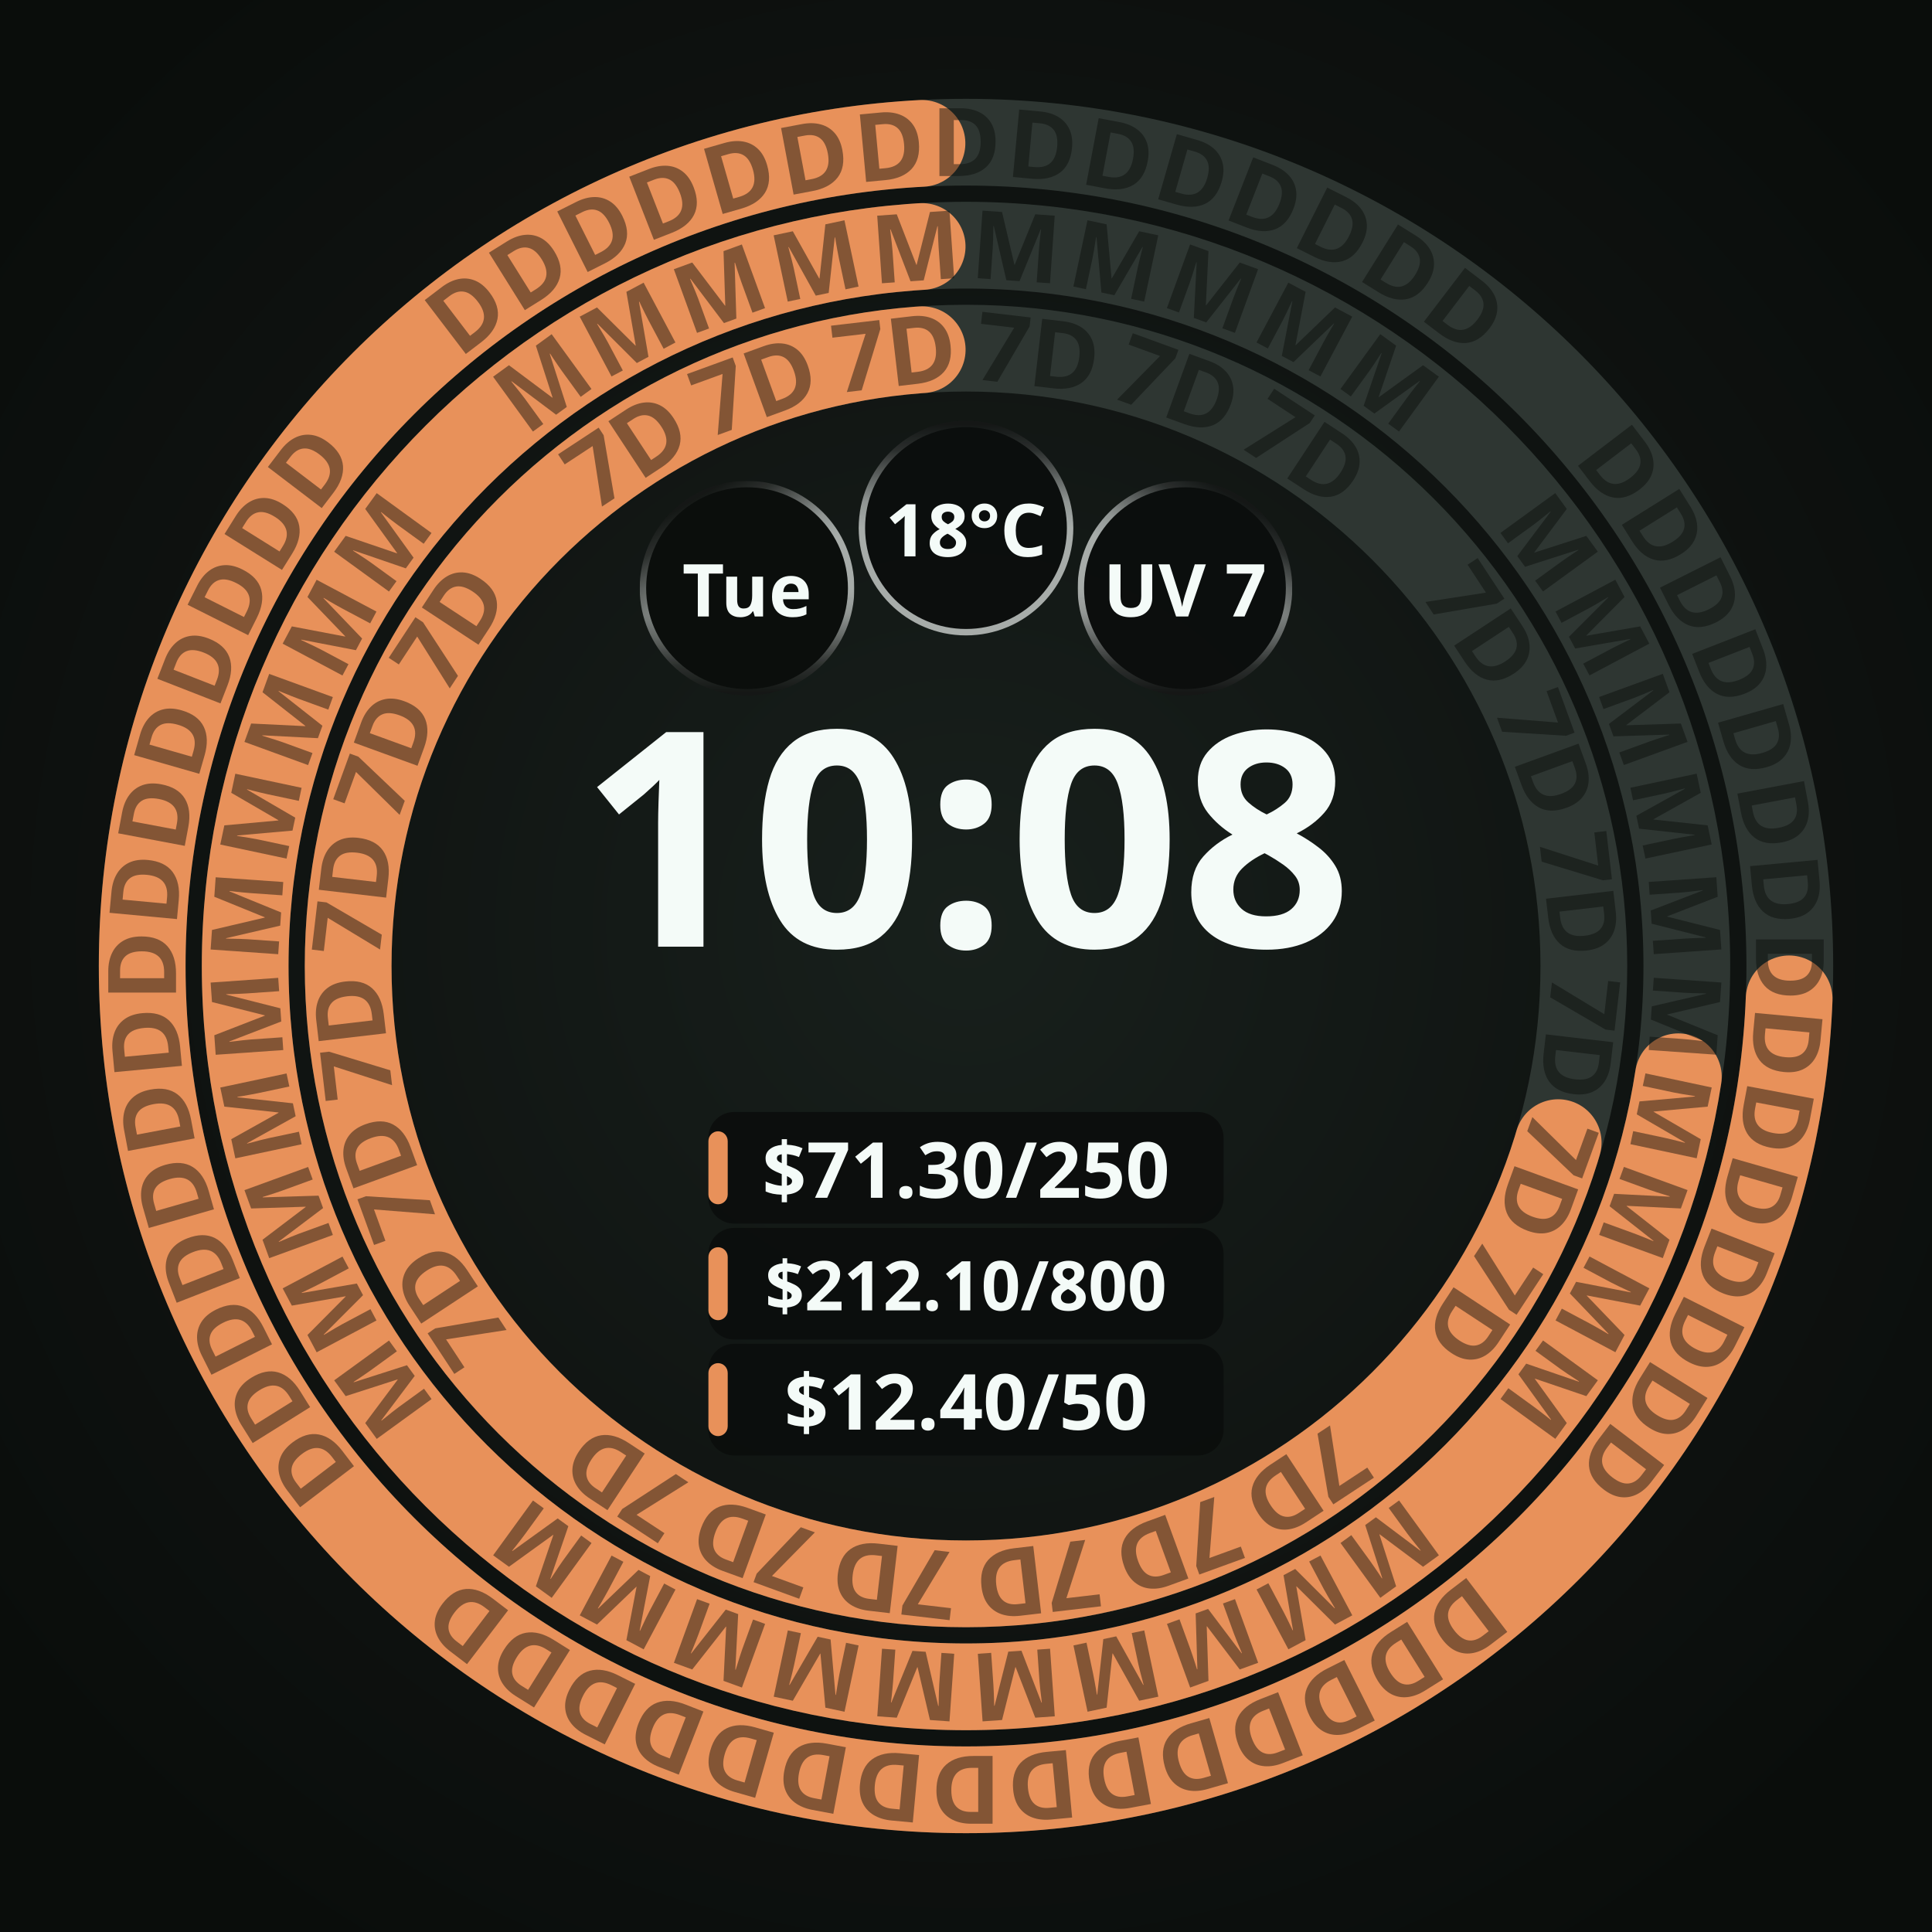
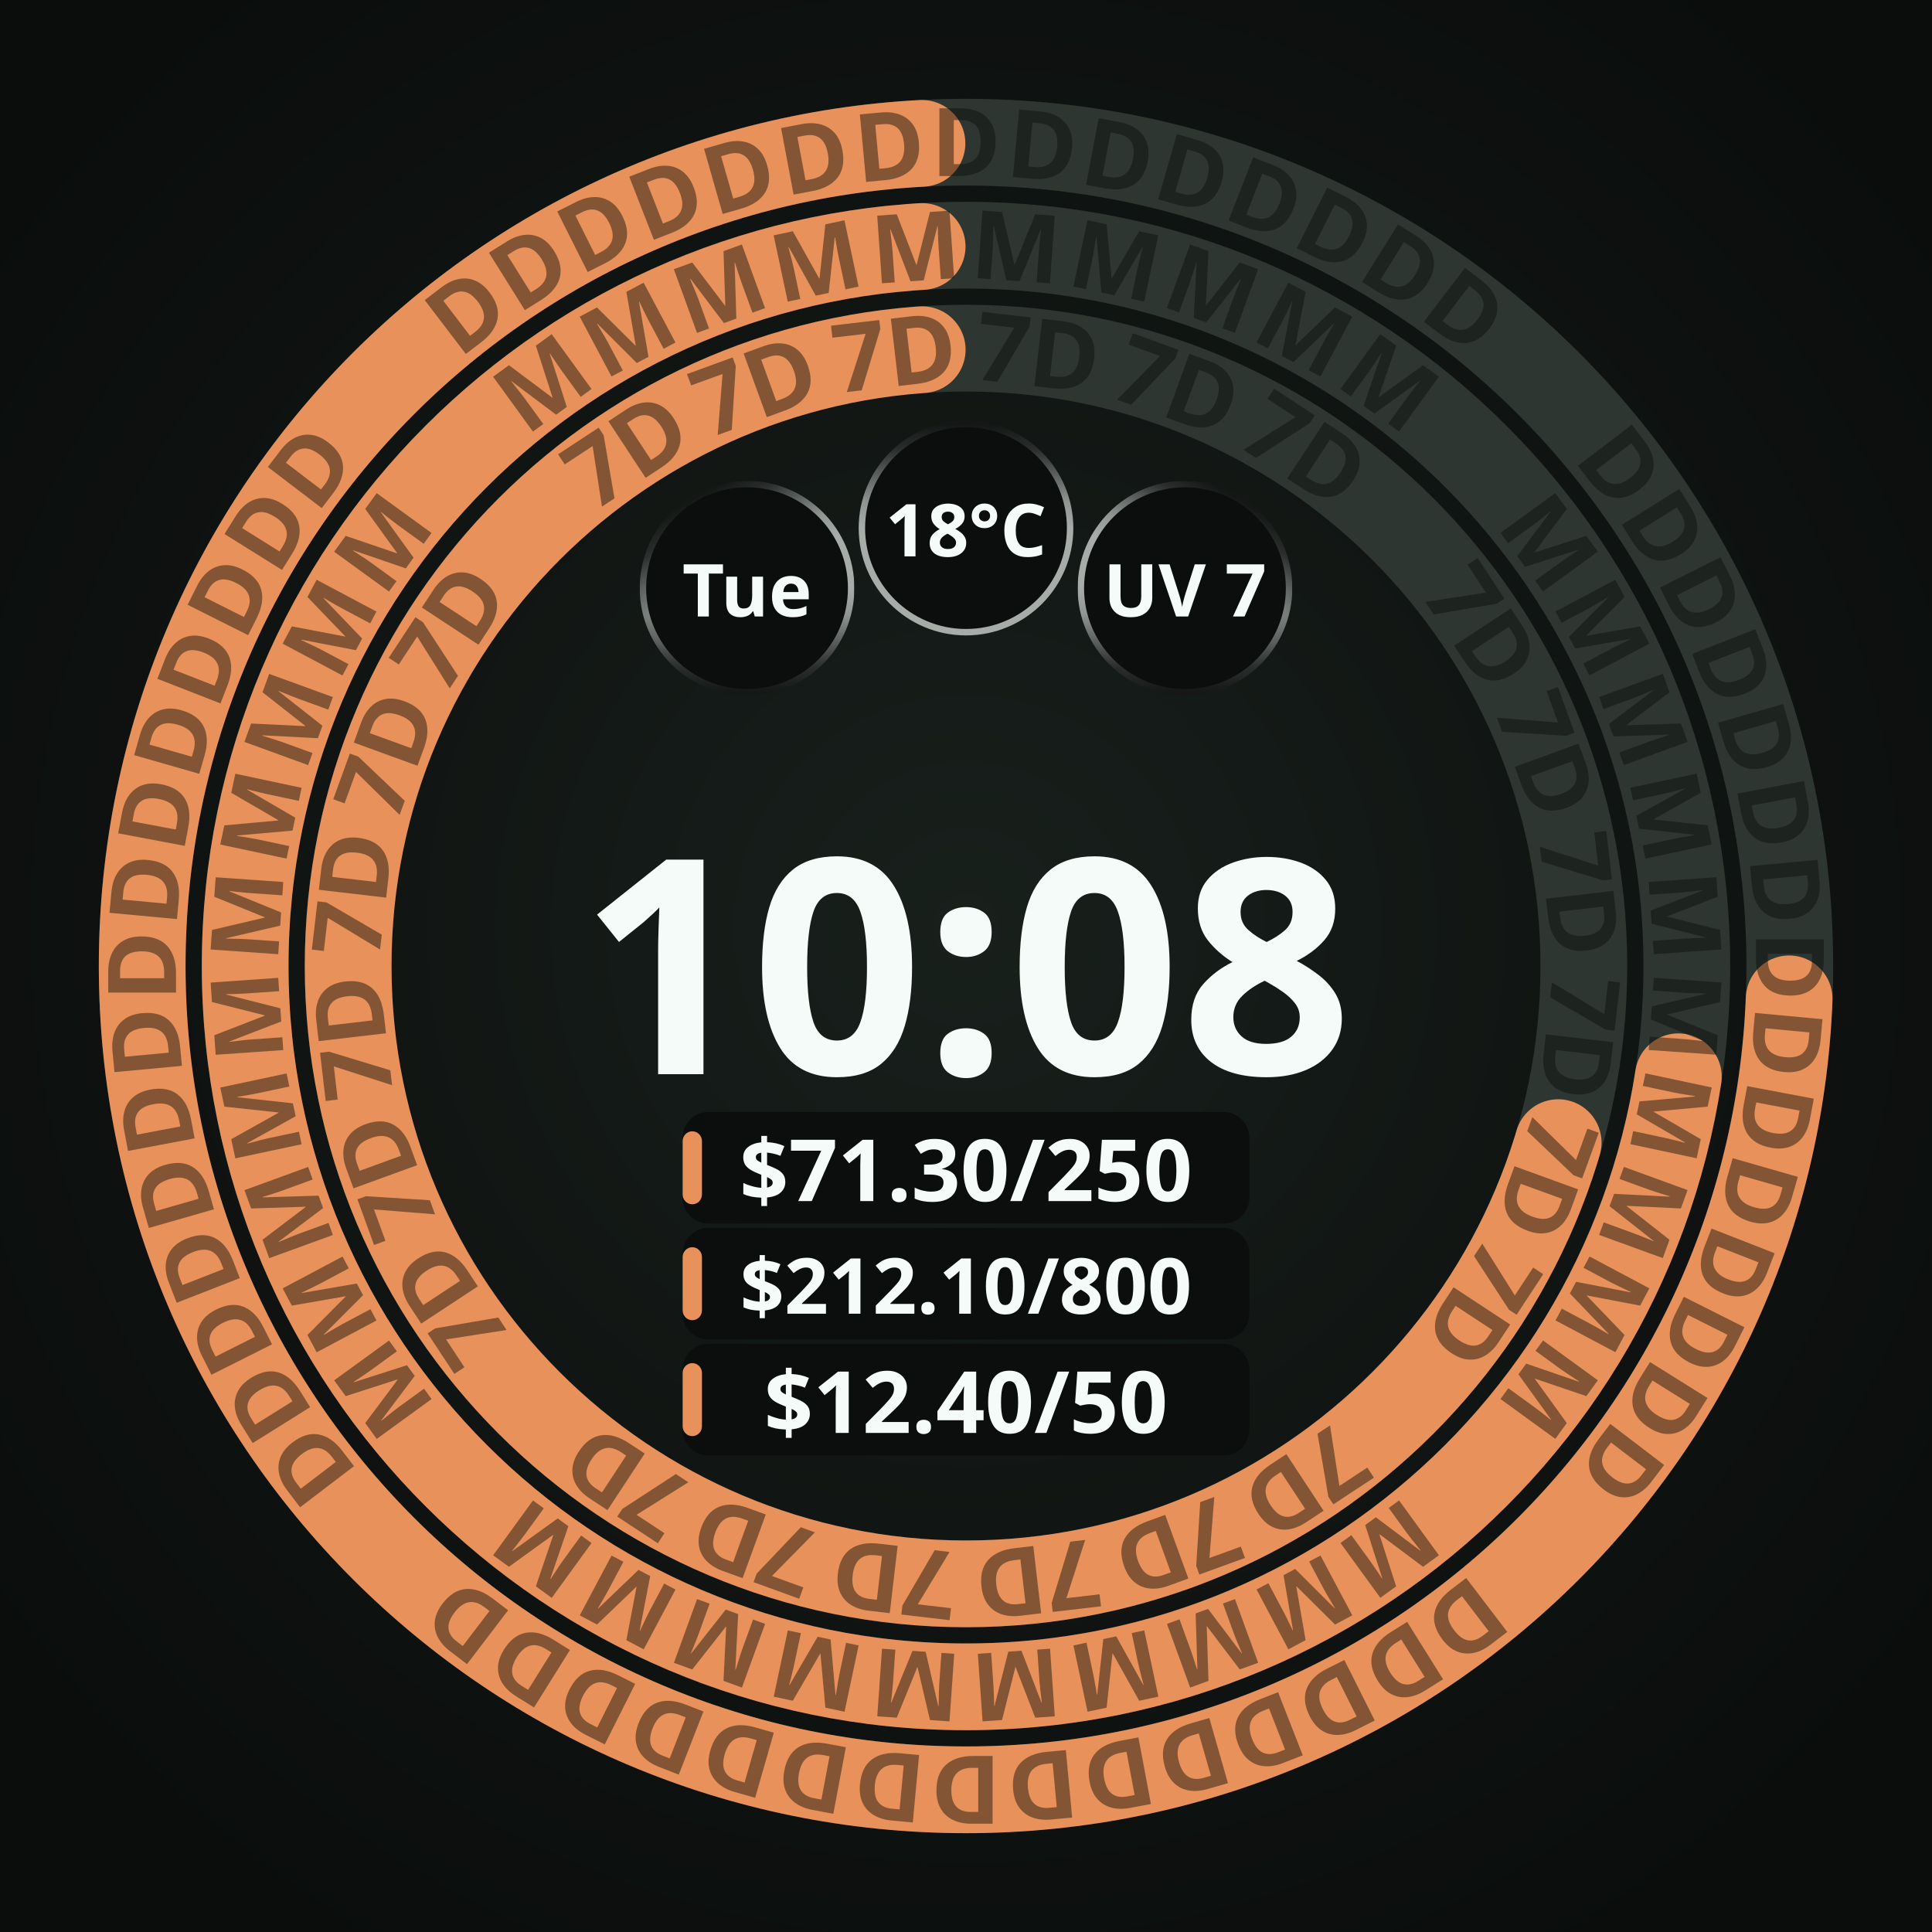
<svg xmlns="http://www.w3.org/2000/svg" width="450" height="450" viewBox="0 0 450 450" role="img" aria-label="Round · 3 budget periods · one connection">
  <defs>
    <radialGradient id="lift" cx="50%" cy="48%" r="62%">
      <stop offset="0%" stop-color="#18201C" />
      <stop offset="55%" stop-color="#101412" />
      <stop offset="100%" stop-color="#0A0D0B" />
    </radialGradient>
    <radialGradient id="cellRecess" cx="50%" cy="50%" r="50%">
      <stop offset="0%" stop-color="#0B0E0C" />
      <stop offset="55%" stop-color="#0B0E0C" />
      <stop offset="100%" stop-color="#242A27" />
    </radialGradient>
  </defs>
  <rect width="450" height="450" fill="url(#lift)" />
  <circle cx="225" cy="225" r="143.91" fill="none" stroke="#2E3632" stroke-width="20.205" />
  <circle cx="225" cy="225" r="143.91" fill="none" stroke="#E8915A" stroke-width="20.205" stroke-linecap="round" stroke-dasharray="626.31 904.21" stroke-dashoffset="-267.80" transform="rotate(-90 225 225)" />
  <g font-family="Noto Sans, sans-serif" font-size="22.1" font-weight="700" fill="#0A0D0B" fill-opacity="0.45" text-anchor="middle">
    <text x="225" y="89.0" transform="rotate(56.67 225 225)">7D</text>
    <text x="225" y="89.0" transform="rotate(70.00 225 225)">7D</text>
    <text x="225" y="89.0" transform="rotate(83.33 225 225)">7D</text>
    <text x="225" y="89.0" transform="rotate(96.67 225 225)">7D</text>
    <text x="225" y="89.0" transform="rotate(110.00 225 225)">7D</text>
    <text x="225" y="89.0" transform="rotate(123.33 225 225)">7D</text>
    <text x="225" y="89.0" transform="rotate(146.67 225 225)">7D</text>
    <text x="225" y="89.0" transform="rotate(160.00 225 225)">7D</text>
    <text x="225" y="89.0" transform="rotate(173.33 225 225)">7D</text>
    <text x="225" y="89.0" transform="rotate(186.67 225 225)">7D</text>
    <text x="225" y="89.0" transform="rotate(200.00 225 225)">7D</text>
    <text x="225" y="89.0" transform="rotate(213.33 225 225)">7D</text>
    <text x="225" y="89.0" transform="rotate(236.67 225 225)">7D</text>
    <text x="225" y="89.0" transform="rotate(250.00 225 225)">7D</text>
    <text x="225" y="89.0" transform="rotate(263.33 225 225)">7D</text>
    <text x="225" y="89.0" transform="rotate(276.67 225 225)">7D</text>
    <text x="225" y="89.0" transform="rotate(290.00 225 225)">7D</text>
    <text x="225" y="89.0" transform="rotate(303.33 225 225)">7D</text>
    <text x="225" y="89.0" transform="rotate(326.67 225 225)">7D</text>
    <text x="225" y="89.0" transform="rotate(340.00 225 225)">7D</text>
    <text x="225" y="89.0" transform="rotate(353.33 225 225)">7D</text>
    <text x="225" y="89.0" transform="rotate(366.67 225 225)">7D</text>
    <text x="225" y="89.0" transform="rotate(380.00 225 225)">7D</text>
    <text x="225" y="89.0" transform="rotate(393.33 225 225)">7D</text>
  </g>
  <circle cx="225" cy="225" r="167.895" fill="none" stroke="#2E3632" stroke-width="20.205" />
  <circle cx="225" cy="225" r="167.895" fill="none" stroke="#E8915A" stroke-width="20.205" stroke-linecap="round" stroke-dasharray="755.16 1054.92" stroke-dashoffset="-289.66" transform="rotate(-90 225 225)" />
  <g font-family="Noto Sans, sans-serif" font-size="22.1" font-weight="700" fill="#0A0D0B" fill-opacity="0.45" text-anchor="middle">
    <text x="225" y="65.0" transform="rotate(54.00 225 225)">M</text>
    <text x="225" y="65.0" transform="rotate(62.00 225 225)">M</text>
    <text x="225" y="65.0" transform="rotate(70.00 225 225)">M</text>
    <text x="225" y="65.0" transform="rotate(78.00 225 225)">M</text>
    <text x="225" y="65.0" transform="rotate(86.00 225 225)">M</text>
    <text x="225" y="65.0" transform="rotate(94.00 225 225)">M</text>
    <text x="225" y="65.0" transform="rotate(102.00 225 225)">M</text>
    <text x="225" y="65.0" transform="rotate(110.00 225 225)">M</text>
    <text x="225" y="65.0" transform="rotate(118.00 225 225)">M</text>
    <text x="225" y="65.0" transform="rotate(126.00 225 225)">M</text>
    <text x="225" y="65.0" transform="rotate(144.00 225 225)">M</text>
    <text x="225" y="65.0" transform="rotate(152.00 225 225)">M</text>
    <text x="225" y="65.0" transform="rotate(160.00 225 225)">M</text>
    <text x="225" y="65.0" transform="rotate(168.00 225 225)">M</text>
    <text x="225" y="65.0" transform="rotate(176.00 225 225)">M</text>
    <text x="225" y="65.0" transform="rotate(184.00 225 225)">M</text>
    <text x="225" y="65.0" transform="rotate(192.00 225 225)">M</text>
    <text x="225" y="65.0" transform="rotate(200.00 225 225)">M</text>
    <text x="225" y="65.0" transform="rotate(208.00 225 225)">M</text>
    <text x="225" y="65.0" transform="rotate(216.00 225 225)">M</text>
    <text x="225" y="65.0" transform="rotate(234.00 225 225)">M</text>
    <text x="225" y="65.0" transform="rotate(242.00 225 225)">M</text>
    <text x="225" y="65.0" transform="rotate(250.00 225 225)">M</text>
    <text x="225" y="65.0" transform="rotate(258.00 225 225)">M</text>
    <text x="225" y="65.0" transform="rotate(266.00 225 225)">M</text>
    <text x="225" y="65.0" transform="rotate(274.00 225 225)">M</text>
    <text x="225" y="65.0" transform="rotate(282.00 225 225)">M</text>
    <text x="225" y="65.0" transform="rotate(290.00 225 225)">M</text>
    <text x="225" y="65.0" transform="rotate(298.00 225 225)">M</text>
    <text x="225" y="65.0" transform="rotate(306.00 225 225)">M</text>
    <text x="225" y="65.0" transform="rotate(324.00 225 225)">M</text>
    <text x="225" y="65.0" transform="rotate(332.00 225 225)">M</text>
    <text x="225" y="65.0" transform="rotate(340.00 225 225)">M</text>
    <text x="225" y="65.0" transform="rotate(348.00 225 225)">M</text>
    <text x="225" y="65.0" transform="rotate(356.00 225 225)">M</text>
    <text x="225" y="65.0" transform="rotate(364.00 225 225)">M</text>
    <text x="225" y="65.0" transform="rotate(372.00 225 225)">M</text>
    <text x="225" y="65.0" transform="rotate(380.00 225 225)">M</text>
    <text x="225" y="65.0" transform="rotate(388.00 225 225)">M</text>
    <text x="225" y="65.0" transform="rotate(396.00 225 225)">M</text>
  </g>
  <circle cx="225" cy="225" r="191.88" fill="none" stroke="#2E3632" stroke-width="20.205" />
  <circle cx="225" cy="225" r="191.88" fill="none" stroke="#E8915A" stroke-width="20.205" stroke-linecap="round" stroke-dasharray="886.42 1205.62" stroke-dashoffset="-309.10" transform="rotate(-90 225 225)" />
  <g font-family="Noto Sans, sans-serif" font-size="22.1" font-weight="700" fill="#0A0D0B" fill-opacity="0.45" text-anchor="middle">
    <text x="225" y="41.0" transform="rotate(52.67 225 225)">D</text>
    <text x="225" y="41.0" transform="rotate(58.00 225 225)">D</text>
    <text x="225" y="41.0" transform="rotate(63.33 225 225)">D</text>
    <text x="225" y="41.0" transform="rotate(68.67 225 225)">D</text>
    <text x="225" y="41.0" transform="rotate(74.00 225 225)">D</text>
    <text x="225" y="41.0" transform="rotate(79.33 225 225)">D</text>
    <text x="225" y="41.0" transform="rotate(84.67 225 225)">D</text>
    <text x="225" y="41.0" transform="rotate(90.00 225 225)">D</text>
    <text x="225" y="41.0" transform="rotate(95.33 225 225)">D</text>
    <text x="225" y="41.0" transform="rotate(100.67 225 225)">D</text>
    <text x="225" y="41.0" transform="rotate(106.00 225 225)">D</text>
    <text x="225" y="41.0" transform="rotate(111.33 225 225)">D</text>
    <text x="225" y="41.0" transform="rotate(116.67 225 225)">D</text>
    <text x="225" y="41.0" transform="rotate(122.00 225 225)">D</text>
    <text x="225" y="41.0" transform="rotate(127.33 225 225)">D</text>
    <text x="225" y="41.0" transform="rotate(142.67 225 225)">D</text>
    <text x="225" y="41.0" transform="rotate(148.00 225 225)">D</text>
    <text x="225" y="41.0" transform="rotate(153.33 225 225)">D</text>
    <text x="225" y="41.0" transform="rotate(158.67 225 225)">D</text>
    <text x="225" y="41.0" transform="rotate(164.00 225 225)">D</text>
    <text x="225" y="41.0" transform="rotate(169.33 225 225)">D</text>
    <text x="225" y="41.0" transform="rotate(174.67 225 225)">D</text>
    <text x="225" y="41.0" transform="rotate(180.00 225 225)">D</text>
    <text x="225" y="41.0" transform="rotate(185.33 225 225)">D</text>
    <text x="225" y="41.0" transform="rotate(190.67 225 225)">D</text>
    <text x="225" y="41.0" transform="rotate(196.00 225 225)">D</text>
    <text x="225" y="41.0" transform="rotate(201.33 225 225)">D</text>
    <text x="225" y="41.0" transform="rotate(206.67 225 225)">D</text>
    <text x="225" y="41.0" transform="rotate(212.00 225 225)">D</text>
    <text x="225" y="41.0" transform="rotate(217.33 225 225)">D</text>
    <text x="225" y="41.0" transform="rotate(232.67 225 225)">D</text>
    <text x="225" y="41.0" transform="rotate(238.00 225 225)">D</text>
    <text x="225" y="41.0" transform="rotate(243.33 225 225)">D</text>
    <text x="225" y="41.0" transform="rotate(248.67 225 225)">D</text>
    <text x="225" y="41.0" transform="rotate(254.00 225 225)">D</text>
    <text x="225" y="41.0" transform="rotate(259.33 225 225)">D</text>
    <text x="225" y="41.0" transform="rotate(264.67 225 225)">D</text>
    <text x="225" y="41.0" transform="rotate(270.00 225 225)">D</text>
    <text x="225" y="41.0" transform="rotate(275.33 225 225)">D</text>
    <text x="225" y="41.0" transform="rotate(280.67 225 225)">D</text>
    <text x="225" y="41.0" transform="rotate(286.00 225 225)">D</text>
    <text x="225" y="41.0" transform="rotate(291.33 225 225)">D</text>
    <text x="225" y="41.0" transform="rotate(296.67 225 225)">D</text>
    <text x="225" y="41.0" transform="rotate(302.00 225 225)">D</text>
    <text x="225" y="41.0" transform="rotate(307.33 225 225)">D</text>
    <text x="225" y="41.0" transform="rotate(322.67 225 225)">D</text>
    <text x="225" y="41.0" transform="rotate(328.00 225 225)">D</text>
    <text x="225" y="41.0" transform="rotate(333.33 225 225)">D</text>
    <text x="225" y="41.0" transform="rotate(338.67 225 225)">D</text>
    <text x="225" y="41.0" transform="rotate(344.00 225 225)">D</text>
    <text x="225" y="41.0" transform="rotate(349.33 225 225)">D</text>
    <text x="225" y="41.0" transform="rotate(354.67 225 225)">D</text>
    <text x="225" y="41.0" transform="rotate(360.00 225 225)">D</text>
    <text x="225" y="41.0" transform="rotate(365.33 225 225)">D</text>
    <text x="225" y="41.0" transform="rotate(370.67 225 225)">D</text>
    <text x="225" y="41.0" transform="rotate(376.00 225 225)">D</text>
    <text x="225" y="41.0" transform="rotate(381.33 225 225)">D</text>
    <text x="225" y="41.0" transform="rotate(386.67 225 225)">D</text>
    <text x="225" y="41.0" transform="rotate(392.00 225 225)">D</text>
    <text x="225" y="41.0" transform="rotate(397.33 225 225)">D</text>
  </g>
  <circle cx="174.0" cy="137.0" r="25.0" fill="#0B0E0C" />
  <defs>
    <linearGradient id="cellRing0" gradientUnits="userSpaceOnUse" x1="186.16" y1="157.981" x2="161.84" y2="116.019">
      <stop offset="0" stop-color="#F4FBF8" stop-opacity="0.667" />
      <stop offset="0.5" stop-color="#F4FBF8" stop-opacity="0.667" />
      <stop offset="0.625" stop-color="#F4FBF8" stop-opacity="0.569" />
      <stop offset="0.75" stop-color="#F4FBF8" stop-opacity="0.353" />
      <stop offset="0.875" stop-color="#F4FBF8" stop-opacity="0.137" />
      <stop offset="1" stop-color="#F4FBF8" stop-opacity="0.039" />
    </linearGradient>
    <linearGradient id="cellBottom0" gradientUnits="userSpaceOnUse" x1="174" y1="112.75" x2="174" y2="161.25">
      <stop offset="0" stop-color="white" stop-opacity="1" />
      <stop offset="0.5" stop-color="white" stop-opacity="1" />
      <stop offset="0.625" stop-color="white" stop-opacity="0.855" />
      <stop offset="0.75" stop-color="white" stop-opacity="0.529" />
      <stop offset="0.875" stop-color="white" stop-opacity="0.208" />
      <stop offset="1" stop-color="white" stop-opacity="0.059" />
    </linearGradient>
    <mask id="cellBottomMask0" maskUnits="userSpaceOnUse" x="149" y="112" width="50" height="50">
      <rect x="149" y="112" width="50" height="50" fill="url(#cellBottom0)" />
    </mask>
  </defs>
  <circle cx="174.0" cy="137.0" r="24.25" fill="none" stroke="url(#cellRing0)" stroke-width="1.50" stroke-opacity="1" mask="url(#cellBottomMask0)" />
  <text x="174.0" y="137.0" text-anchor="middle" dominant-baseline="central" font-family="Noto Sans, sans-serif" font-size="17.0" font-weight="700" fill="#F4FBF8" fill-opacity="1">Tue</text>
  <circle cx="225.0" cy="123.0" r="25.0" fill="#0B0E0C" fill-opacity="0.92" />
  <defs>
    <linearGradient id="cellRing1" gradientUnits="userSpaceOnUse" x1="225" y1="147.25" x2="225" y2="98.75">
      <stop offset="0" stop-color="#F4FBF8" stop-opacity="0.667" />
      <stop offset="0.5" stop-color="#F4FBF8" stop-opacity="0.667" />
      <stop offset="0.625" stop-color="#F4FBF8" stop-opacity="0.569" />
      <stop offset="0.75" stop-color="#F4FBF8" stop-opacity="0.353" />
      <stop offset="0.875" stop-color="#F4FBF8" stop-opacity="0.137" />
      <stop offset="1" stop-color="#F4FBF8" stop-opacity="0.039" />
    </linearGradient>
  </defs>
  <circle cx="225.0" cy="123.0" r="24.25" fill="none" stroke="url(#cellRing1)" stroke-width="1.50" stroke-opacity="1" />
  <text x="225.0" y="123.0" text-anchor="middle" dominant-baseline="central" font-family="Noto Sans, sans-serif" font-size="17.0" font-weight="700" fill="#F4FBF8" fill-opacity="1">18°C</text>
  <circle cx="276.0" cy="137.0" r="25.0" fill="#0B0E0C" fill-opacity="0.92" />
  <defs>
    <linearGradient id="cellRing2" gradientUnits="userSpaceOnUse" x1="263.84" y1="157.981" x2="288.16" y2="116.019">
      <stop offset="0" stop-color="#F4FBF8" stop-opacity="0.667" />
      <stop offset="0.5" stop-color="#F4FBF8" stop-opacity="0.667" />
      <stop offset="0.625" stop-color="#F4FBF8" stop-opacity="0.569" />
      <stop offset="0.75" stop-color="#F4FBF8" stop-opacity="0.353" />
      <stop offset="0.875" stop-color="#F4FBF8" stop-opacity="0.137" />
      <stop offset="1" stop-color="#F4FBF8" stop-opacity="0.039" />
    </linearGradient>
    <linearGradient id="cellBottom2" gradientUnits="userSpaceOnUse" x1="276" y1="112.75" x2="276" y2="161.25">
      <stop offset="0" stop-color="white" stop-opacity="1" />
      <stop offset="0.5" stop-color="white" stop-opacity="1" />
      <stop offset="0.625" stop-color="white" stop-opacity="0.855" />
      <stop offset="0.75" stop-color="white" stop-opacity="0.529" />
      <stop offset="0.875" stop-color="white" stop-opacity="0.208" />
      <stop offset="1" stop-color="white" stop-opacity="0.059" />
    </linearGradient>
    <mask id="cellBottomMask2" maskUnits="userSpaceOnUse" x="251" y="112" width="50" height="50">
      <rect x="251" y="112" width="50" height="50" fill="url(#cellBottom2)" />
    </mask>
  </defs>
  <circle cx="276.0" cy="137.0" r="24.25" fill="none" stroke="url(#cellRing2)" stroke-width="1.50" stroke-opacity="1" mask="url(#cellBottomMask2)" />
  <text x="276.0" y="137.0" text-anchor="middle" dominant-baseline="central" font-family="Noto Sans, sans-serif" font-size="17.0" font-weight="700" fill="#F4FBF8" fill-opacity="1">UV 7</text>
-   <text x="225" y="220.5" text-anchor="middle" font-family="Noto Sans, sans-serif" font-size="70.0" font-weight="700" fill="#F4FBF8">10:08</text>
-   <rect x="165.0" y="259.0" width="120.0" height="26.0" rx="6.0" fill="#0B0E0C" fill-opacity="0.92" />
-   <rect x="165.0" y="263.5" width="4.5" height="17.0" rx="2.3" fill="#E8915A" />
-   <text x="225.0" y="272.0" text-anchor="middle" dominant-baseline="central" font-family="Noto Sans, sans-serif" font-size="18.0" font-weight="700" fill="#F4FBF8">$71.30/250</text>
-   <rect x="165.0" y="286.0" width="120.0" height="26.0" rx="6.0" fill="#0B0E0C" fill-opacity="0.92" />
-   <rect x="165.0" y="290.5" width="4.5" height="17.0" rx="2.3" fill="#E8915A" />
-   <text x="225.0" y="299.0" text-anchor="middle" dominant-baseline="central" font-family="Noto Sans, sans-serif" font-size="16.0" font-weight="700" fill="#F4FBF8">$212.10/800</text>
-   <rect x="165.0" y="313.0" width="120.0" height="26.0" rx="6.0" fill="#0B0E0C" fill-opacity="0.92" />
-   <rect x="165.0" y="317.5" width="4.5" height="17.0" rx="2.3" fill="#E8915A" />
-   <text x="225.0" y="326.0" text-anchor="middle" dominant-baseline="central" font-family="Noto Sans, sans-serif" font-size="18.0" font-weight="700" fill="#F4FBF8">$12.40/50</text>
+   <text x="225" y="250.2" text-anchor="middle" font-family="Noto Sans, sans-serif" font-size="70.0" font-weight="700" fill="#F4FBF8">10:08</text>
+   <rect x="159.0" y="259.0" width="132.0" height="26.0" rx="6.0" fill="#0B0E0C" fill-opacity="0.92" />
+   <rect x="159.0" y="263.5" width="4.5" height="17.0" rx="2.3" fill="#E8915A" />
+   <text x="225.0" y="272.0" text-anchor="middle" dominant-baseline="central" font-family="Noto Sans, sans-serif" font-size="20.0" font-weight="700" fill="#F4FBF8">$71.30/250</text>
+   <rect x="159.0" y="286.0" width="132.0" height="26.0" rx="6.0" fill="#0B0E0C" fill-opacity="0.92" />
+   <rect x="159.0" y="290.5" width="4.5" height="17.0" rx="2.3" fill="#E8915A" />
+   <text x="225.0" y="299.0" text-anchor="middle" dominant-baseline="central" font-family="Noto Sans, sans-serif" font-size="18.0" font-weight="700" fill="#F4FBF8">$212.10/800</text>
+   <rect x="159.0" y="313.0" width="132.0" height="26.0" rx="6.0" fill="#0B0E0C" fill-opacity="0.92" />
+   <rect x="159.0" y="317.5" width="4.5" height="17.0" rx="2.3" fill="#E8915A" />
+   <text x="225.0" y="326.0" text-anchor="middle" dominant-baseline="central" font-family="Noto Sans, sans-serif" font-size="20.0" font-weight="700" fill="#F4FBF8">$12.40/50</text>
</svg>
